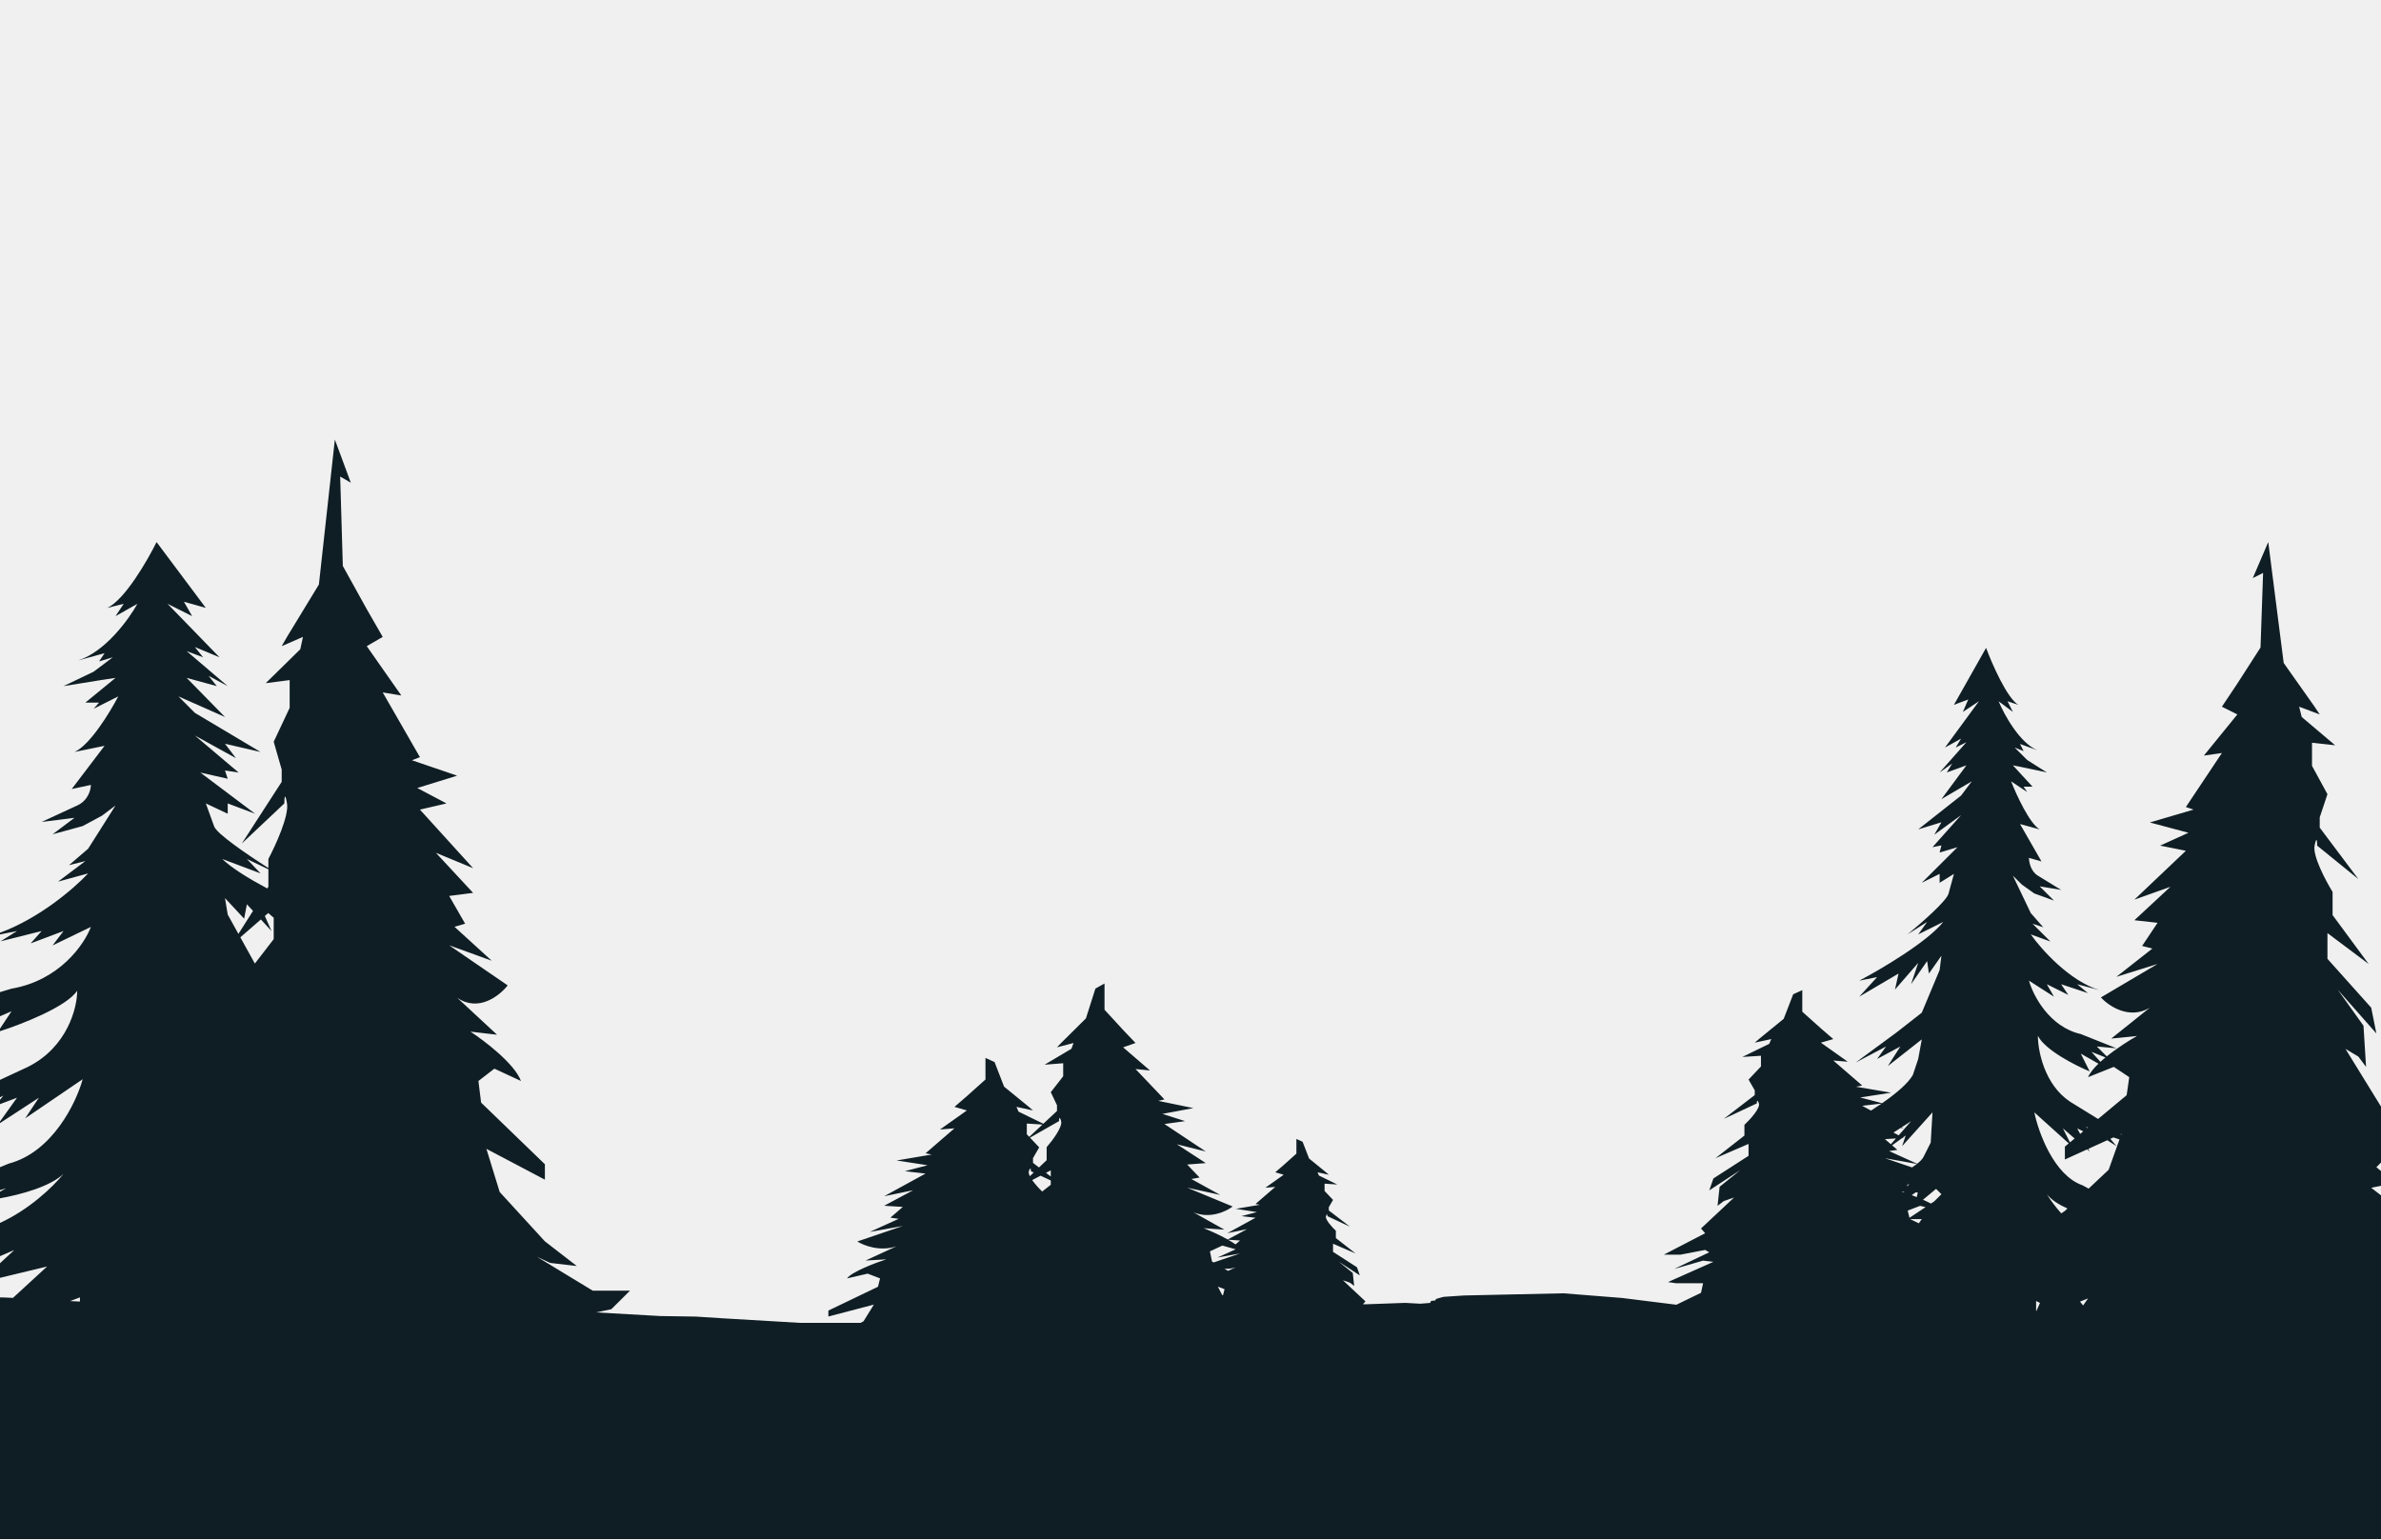
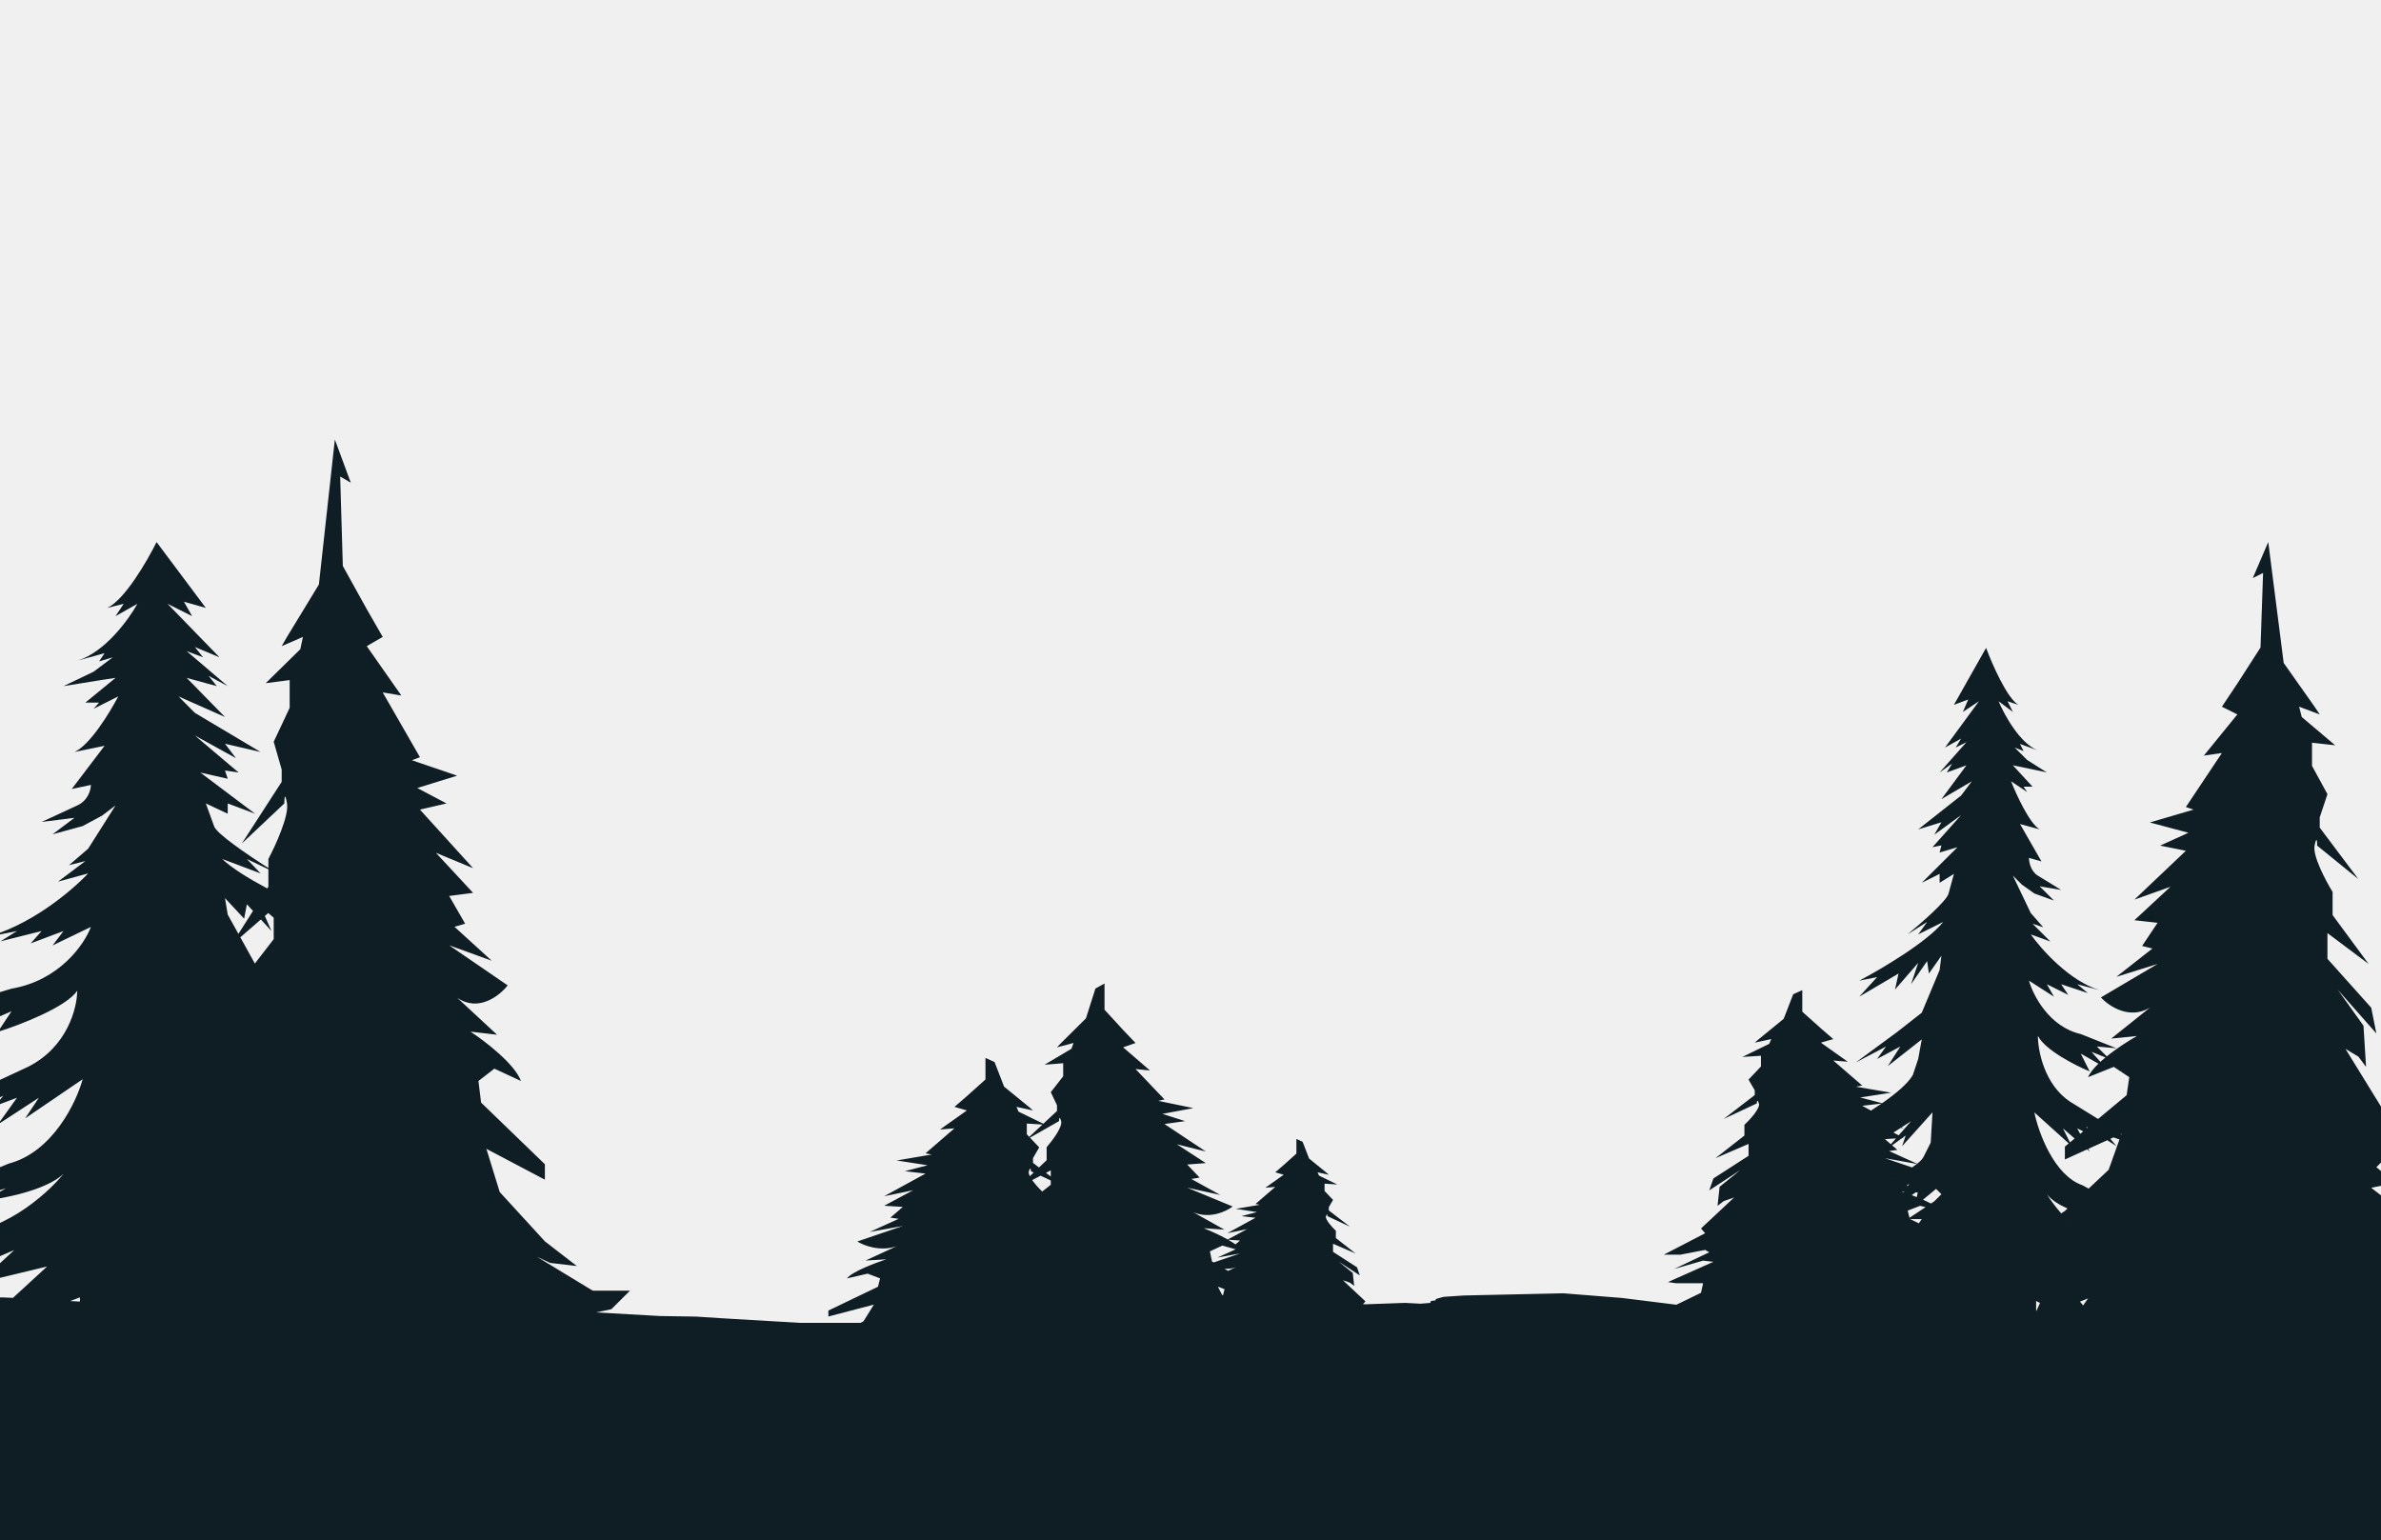
<svg xmlns="http://www.w3.org/2000/svg" width="1728" height="1117" viewBox="0 0 1728 1117" fill="none">
  <g clip-path="url(#clip0_299_997)">
-     <path fill-rule="evenodd" clip-rule="evenodd" d="M0 678.179V676.939C28.301 666.578 53.511 645.064 63.973 633.883L42.125 639.858L61.987 624.921L50.069 627.908L63.973 615.959L83.835 584.592L73.904 592.06L60.001 599.528L38.152 605.503L54.042 593.554L30.207 596.541L56.028 584.592C63.973 581.007 65.959 573.14 65.959 569.655L52.056 572.642L75.89 541.275L54.042 545.756C65.165 540.976 79.863 516.878 85.821 505.426L67.945 514.388L71.918 509.907H61.987L83.835 491.983L73.904 493.477L46.097 497.958L67.945 487.502L81.849 477.046L71.918 480.034L75.89 474.059L56.657 479.319C76.238 473.149 93.385 449.653 99.725 438.211L83.835 447.173L89.794 438.211L77.876 441.198C90.588 435.223 107.007 406.843 113.628 393.4L149.38 441.198L133.49 436.717L139.449 447.173L121.573 438.211L159.311 477.046L141.435 469.578L147.394 477.046L135.476 472.565L165.27 497.958L151.366 490.489L157.325 497.958L135.476 491.983L163.283 520.363L129.518 505.426L141.435 517.376L189.104 545.756L163.283 539.781L171.228 550.237L141.435 533.806L173.214 560.693L163.283 559.199L165.27 565.174L145.407 560.693L185.132 590.566L165.27 583.098V590.566L149.38 583.098L155.339 599.528C156.724 604.738 179.354 620.17 194.782 629.977V623.389C199.927 613.691 209.832 592.055 208.289 583.103C206.745 574.15 206.359 579.372 206.359 583.103L175.486 612.199L204.43 567.436V558.483L198.641 538.339L210.218 513.72V493.576L192.852 495.814L217.936 471.195L219.866 462.242L204.43 468.957L208.289 462.242L231.443 424.193L243.021 319L254.598 350.334L246.88 345.858L248.809 410.764L266.175 442.099L277.752 462.242L266.175 468.957L291.259 504.767L277.752 502.529L304.766 549.53L298.977 551.768L331.78 562.959L302.836 571.912L324.061 583.103L304.766 587.579L343.357 630.104L316.343 618.913L343.357 648.009L325.991 650.247L337.568 670.391L329.85 672.629L356.864 697.249L325.991 686.058L368.441 715.154C362.652 722.615 347.216 734.85 331.78 724.107L360.723 750.964L341.427 748.726C351.718 755.441 373.458 772.003 378.089 784.537L358.793 775.584L347.216 784.537L349.146 800.204L395.455 844.967V856.158L353.005 833.776L362.652 865.111L395.455 900.921L418.609 918.826L399.314 916.588L389.666 912.112L430.186 936.732H457.2L443.693 950.161L432.644 952.491L479.126 955.126L505.047 955.523L523.561 956.716L580.955 960.097H624.552L626.701 958.931L634.201 946.829L601.201 955.474V951.151L637.201 933.862L638.701 927.81L629.701 924.352L614.701 927.81C618.301 922.969 635.201 916.572 643.201 913.979L628.201 914.843L650.701 904.47C638.701 908.619 626.701 903.893 622.201 901.012L655.201 889.773L631.201 894.096L652.201 884.587L646.201 883.722L655.201 875.942L641.701 875.077L662.701 863.839L641.701 868.162L671.701 851.737L656.701 850.008L673.201 845.685L650.701 842.227L676.201 837.905L671.701 837.041L692.701 818.887L682.201 819.751L701.701 805.92L692.701 803.326L701.701 795.546L715.201 783.443V770.8V767.8L721.801 770.8L728.701 788.63L746.701 803.326L749.701 805.92L737.701 803.326L739.201 806.784L757.198 815.56L767.101 806.316V802.116L762.601 792.664L771.601 781.112V771.66L758.101 772.711L777.601 761.159L779.101 756.958L767.101 760.109L770.101 756.958L788.101 739.105L795.001 717.445L801.601 713.8V717.445V732.804L815.101 747.506L824.101 756.958L815.101 760.109L834.601 776.911L824.101 775.861L845.101 797.915L840.601 798.965L866.101 804.216L843.601 808.417L860.101 813.667L845.101 815.768L875.101 835.721L854.101 830.47L875.101 844.123L861.601 845.173L870.601 854.624L864.601 855.674L885.601 867.226L861.601 861.976L894.601 875.628C890.101 879.128 878.101 884.869 866.101 879.829L888.601 892.431L873.601 891.38C877.953 893.094 884.94 896.176 890.986 899.577L905.06 892.049L890.742 894.995L911.196 883.801L900.969 882.623L912.219 879.677L896.878 877.321L914.265 874.375L911.196 873.786L925.515 861.415L918.355 862.004L931.651 852.578L925.515 850.81L931.651 845.508L940.855 837.261V828.644V826.6L945.355 828.644L950.06 840.795L962.333 850.81L964.378 852.578L956.196 850.81L957.219 853.167L970.515 859.647L961.31 859.058V864.36L967.446 870.841L964.378 876.143V878.499L979.719 890.282L963.355 882.623C963.355 881.641 963.151 880.267 962.333 882.623C961.515 884.98 966.765 890.674 969.492 893.227V898.529L983.81 909.723L967.446 902.653V908.544L984.833 919.738L986.878 925.629L971.537 915.614L981.765 923.862L982.787 933.288L979.719 930.931L974.605 929.164L990.969 944.481L989.151 946.575H991.974L1019.75 945.581L1030.85 946.177L1037.56 945.638C1037.95 945.606 1038.26 945.274 1038.26 944.876C1038.26 944.485 1038.55 944.157 1038.94 944.116L1041.43 943.849C1041.73 943.816 1041.96 943.558 1041.96 943.251C1041.96 942.982 1042.14 942.746 1042.4 942.672L1047.11 941.323C1047.38 941.245 1047.66 941.197 1047.94 941.178L1062.33 940.212L1134.53 938.621L1177.12 942.002L1216.64 946.926L1234.5 938.259L1236 931.343H1216.5L1210.5 930.479L1243.5 915.783L1236 914.918L1215 920.97L1240.5 908.867L1237.5 907.138L1219.5 910.596H1207.5L1237.5 895.036L1234.5 891.578L1258.5 869.101L1251 871.695L1246.5 875.153L1248 861.321L1263 849.218L1240.5 863.914L1243.5 855.27L1269 838.845V830.2L1245 840.574L1266 824.149V816.368C1270 812.622 1277.7 804.266 1276.5 800.808C1275.3 797.35 1275 799.367 1275 800.808L1251 812.046L1273.5 794.757V791.299L1269 783.518L1278 774.009V766.229L1264.5 767.093L1284 757.584L1285.5 754.126L1273.5 756.72L1276.5 754.126L1294.5 739.43L1301.4 721.6L1308 718.6V721.6V734.243L1321.5 746.346L1330.5 754.126L1321.5 756.72L1341 770.551L1330.5 769.687L1351.5 787.841L1347 788.705L1372.5 793.028L1350 796.486L1365.94 800.66C1376.05 793.634 1384.71 786.331 1388.24 780.179L1392.13 768.555L1394.72 754.347L1370.08 773.721L1379.16 759.514L1362.3 768.555L1368.79 759.514L1346.75 771.138L1376.57 749.181L1394.72 734.974L1407.68 703.976L1408.98 693.643L1399.9 706.559L1398.61 697.518L1386.94 714.308L1392.13 698.809L1375.27 718.183L1377.86 706.559L1349.34 723.349L1362.3 709.142L1349.34 711.725C1364.9 703.545 1398.87 683.569 1410.28 669.103L1392.13 678.144L1398.61 669.103L1384.35 678.144C1393.85 670.395 1413.13 653.604 1414.17 648.438L1418.06 634.23L1407.68 640.688V634.23L1394.72 640.688L1420.65 614.857L1407.68 618.732L1408.98 613.565L1402.5 614.857L1423.24 591.608L1403.79 605.816L1408.98 596.775L1392.13 601.941L1423.24 577.401L1431.02 567.068L1408.98 579.984L1427.13 555.444L1412.87 560.61L1416.76 554.153L1407.68 560.61L1427.13 538.654L1419.35 542.528L1423.24 536.07L1411.57 542.528L1436.21 508.947L1424.54 516.697L1428.43 507.656L1418.06 511.53L1441.39 470.2C1445.72 481.824 1456.43 506.364 1464.73 511.53L1456.95 508.947L1460.84 516.697L1450.47 508.947C1454.61 518.842 1465.8 539.159 1478.58 544.493L1466.03 539.945L1468.62 545.111L1462.14 542.528L1471.21 551.569L1485.48 560.61L1467.33 556.736L1460.84 555.444L1475.1 570.943H1468.62L1471.21 574.818L1459.55 567.068C1463.44 576.97 1473.03 597.808 1480.29 601.941L1466.03 598.066L1481.59 625.189L1472.51 622.606C1472.51 625.62 1473.81 632.422 1478.99 635.522L1495.85 645.855L1480.29 643.271L1490.66 653.604L1476.4 648.438L1467.33 641.98L1460.84 635.522L1473.81 662.645L1482.88 672.978L1475.1 670.395L1488.07 683.31L1473.81 678.144C1481.63 689.224 1502.1 712.037 1523.76 718.624L1507.52 714.308L1515.3 720.766L1495.85 714.308L1501.04 722.058L1485.48 714.308L1490.66 723.349L1472.51 711.725C1475.54 722.488 1487.29 745.306 1510.11 750.473L1536.04 760.805L1521.78 759.514L1528.97 766.675C1536.56 760.542 1545.41 754.968 1550.89 751.884L1532.21 753.751L1560.23 731.346C1545.29 740.308 1530.34 730.101 1524.74 723.878L1565.84 699.605L1535.95 708.941L1562.1 688.403L1554.63 686.535L1565.84 669.732L1549.02 667.864L1575.18 643.592L1549.02 652.928L1586.39 617.453L1567.71 613.718L1588.26 604.383L1560.23 596.914L1591.99 587.579L1586.39 585.712L1612.54 546.503L1599.46 548.37L1623.75 518.496L1612.54 512.895L1623.75 496.091L1640.56 469.951L1642.43 415.805L1634.96 419.539L1646.17 393.4L1657.38 481.154L1679.8 512.895L1683.53 518.496L1668.59 512.895L1670.46 520.363L1694.74 540.901L1677.93 539.034V555.838L1689.14 576.376L1683.53 593.18V600.649L1711.56 637.991L1681.66 613.718C1681.66 610.607 1681.29 606.25 1679.8 613.718C1678.3 621.187 1687.89 639.236 1692.87 647.326V664.13L1719.03 699.605L1689.14 677.2V695.871L1720.9 731.346L1724.63 750.017L1696.61 718.276L1715.29 744.416L1717.16 774.289L1711.56 766.821L1702.21 761.22L1728 803.097V843.741L1724.63 847.107L1728 849.878V860.623L1720.9 862.043L1728 867.529V1117H0V941.646L1.456 941.604L9.408 941.946L34.18 919.177L0 927.402V916.803L10.345 907.227L0 911.673V887.543C20.903 877.981 37.999 861.897 46.097 851.961C36.23 861.237 15.352 866.912 0 869.686V864.891L4.387 862.417L0 863.736V847.107L6.373 844.493C38.152 836.128 55.366 800.18 60.001 783.252L18.29 811.632L28.221 796.695L0 815.088V813.917L12.332 796.695L0 801.332V798.21L2.401 795.201L0 796.369V783.729L20.276 774.289C48.878 759.95 56.028 731.471 56.028 719.023C48.337 730.592 16.443 743.094 0 748.397V746.533L8.359 733.96L0 737.552V720.044L8.359 717.529C43.316 711.555 61.325 685.166 65.959 672.719L38.152 686.162L46.097 675.706L22.263 684.668L30.207 675.706L0.414 683.175L12.332 675.706L0 678.179ZM1526.97 719.475L1523.76 718.624C1524.83 718.948 1525.9 719.233 1526.97 719.475ZM1480.29 545.111L1478.58 544.493C1479.15 544.729 1479.72 544.936 1480.29 545.111ZM54.042 480.034C54.918 479.831 55.79 479.592 56.657 479.319L54.042 480.034ZM58.014 941.582V944.62L53.296 944.388L50.928 944.247L58.014 941.582ZM1477.7 951.348H1477.97L1480.52 945.613L1477.7 944.209V951.348ZM194.782 630.897L179.173 623.427L189.104 633.883L161.297 623.427C168.143 629.98 180.29 637.509 193.968 644.814L194.782 643.533V630.897ZM194.695 662.633L198.641 666.058V681.582L184.967 699.308L174.42 680.272L189.319 667.31L197.049 675.706L192.212 664.793L194.695 662.633ZM183.614 661.113L179.173 656.288L177.187 666.744L163.283 651.807L165.27 663.757L173.033 677.77L183.614 661.113ZM1511.82 947.437L1509.55 944.668L1515.4 942.329L1511.82 947.437ZM1503.61 888.414L1503.66 888.46L1504.19 888.183L1503.61 888.414ZM1498.58 878.847L1495.93 880.613C1491.46 875.568 1487.87 870.598 1485.48 866.715C1488.95 871.039 1494.51 874.459 1500.47 877.069L1498.58 878.847ZM1530.34 848.974L1515.81 862.647L1511.41 860.257C1490.66 853.024 1479.43 821.94 1476.4 807.302L1501.39 829.828L1498.58 832.17V841.505L1514.78 834.148L1516.59 835.717L1515.56 833.795L1529.35 827.528L1536.04 831.842L1531.58 826.513L1533.81 825.503L1538.21 826.964L1530.34 848.974ZM1505.66 826.276L1502.26 829.11L1497.15 818.926L1505.66 826.276ZM1511.88 821.097L1509.68 822.927L1507.52 818.926L1511.88 821.097ZM1515.15 818.374L1514.68 818.763L1514 817.635L1515.15 818.374ZM1539.42 823.579L1538.99 823.151L1539.68 822.834L1539.42 823.579ZM1502.33 799.553L1522.68 812.1L1543.42 794.828L1545.29 781.758L1534.08 774.289L1515.4 781.758C1516.71 778.689 1519.46 775.33 1522.93 771.975L1510.11 764.68L1516.59 777.596C1506.22 773.29 1484.18 762.097 1478.99 751.764C1478.99 762.527 1483.66 787.153 1502.33 799.553ZM1528.04 767.433C1526.76 768.488 1525.53 769.558 1524.35 770.632L1517.89 763.388L1528.04 767.433ZM1351.5 802.537L1365.57 800.915C1363.07 802.643 1360.49 804.354 1357.87 806.025L1351.5 802.537ZM1381.5 818.962L1379.49 818.548L1374.18 821.96L1377.96 823.983L1386.94 813.76L1380.07 818.177L1381.5 818.962ZM1381.5 825.878L1380.5 825.942L1373.19 831.232L1377 834.522L1371 835.387L1391.37 844.608C1393.61 842.819 1395.25 841.12 1396.01 839.591L1401.2 829.259L1402.5 807.302L1380.46 831.842L1383.05 824.093L1380.97 825.596L1381.5 825.878ZM1368 826.742L1375.98 826.231L1372.28 830.445L1368 826.742ZM1368 840.574L1391.19 844.75C1390.14 845.576 1388.96 846.42 1387.68 847.276L1368 840.574ZM1372.88 855.399C1372.99 855.433 1373.09 855.467 1373.19 855.5L1373.1 855.546L1372.5 855.27C1372.57 855.294 1372.64 855.318 1372.71 855.341C1372.77 855.361 1372.82 855.38 1372.88 855.399ZM1384.51 860.805L1383.83 860.493L1385.64 858.965L1384.51 860.805ZM1380 864.779L1381.98 864.893L1381.7 865.343C1381.1 865.14 1380.53 864.951 1380 864.779ZM1390.32 865.374L1387.41 867.385C1388.6 867.836 1389.84 868.314 1391.08 868.815L1391.83 865.461L1390.32 865.374ZM1401.37 873.491C1399.59 872.55 1397.63 871.616 1395.6 870.719L1405.09 862.84L1408.98 866.715L1403.79 871.881L1401.37 873.491ZM1393.5 875.153L1397.48 876.071L1385.8 883.834L1384.5 878.611L1393.5 875.153ZM1392.59 887.826L1386.28 884.797H1394.72L1392.59 887.826ZM1391.96 864.243L1392.09 864.3L1392.13 864.131L1391.96 864.243ZM756.56 816.156L745.201 815.429V823.209L746.985 825.094L756.56 816.156ZM747.52 825.659L754.201 832.718L749.701 840.498V843.956L754.049 847.297L759.601 842.022V832.571C763.601 828.02 771.301 817.868 770.101 813.667C768.901 809.467 768.601 811.917 768.601 813.667L747.52 825.659ZM750.208 850.947L748.201 850.008C748.201 848.567 747.901 846.55 746.701 850.008C746.383 850.926 746.692 852.19 747.393 853.622L750.208 850.947ZM749.108 856.458L755.175 853.273L762.601 856.751V859.875L756.357 864.761C754.13 862.595 751.184 859.427 749.108 856.458ZM762.601 853.869L759.126 851.198L762.601 849.373V853.869ZM891.278 899.742C893.226 900.846 895.068 901.982 896.685 903.115L899.946 900.297L891.278 899.742ZM896.783 906.694L887.101 903.983L878.101 908.183L879.601 915.535L880.806 916.238L899.946 909.723L883.583 912.668L896.783 906.694ZM888.636 920.806L891.251 922.331L896.878 919.738C894.061 920.711 891.244 920.968 888.636 920.806ZM883.88 933.795L887.074 940.056L887.674 939.768L888.696 935.644L883.88 933.795Z" fill="#0F1E24" />
+     <path fill-rule="evenodd" clip-rule="evenodd" d="M231.443 424.193L208.288 462.242L204.429 468.957L219.866 462.242L217.936 471.195L192.852 495.814L210.218 493.576V513.72L198.641 538.339L204.429 558.483V567.436L175.486 612.199L206.359 583.103C206.359 579.372 206.745 574.15 208.288 583.103C209.832 592.055 199.927 613.691 194.782 623.389V629.977C179.353 620.17 156.724 604.738 155.338 599.528L149.38 583.098L165.269 590.566V583.098L185.131 590.566L145.407 560.693L165.269 565.174L163.283 559.199L173.214 560.693L141.435 533.806L171.228 550.237L163.283 539.781L189.104 545.756L141.435 517.376L129.518 505.426L163.283 520.363L135.476 491.983L157.324 497.958L151.366 490.489L165.269 497.958L135.476 472.565L147.393 477.046L141.435 469.578L159.311 477.046L121.573 438.211L139.449 447.173L133.49 436.717L149.38 441.198L113.628 393.4C107.007 406.843 90.588 435.223 77.876 441.198L89.793 438.211L83.835 447.173L99.724 438.211C93.385 449.653 76.238 473.149 56.657 479.319L54.042 480.034C54.918 479.831 55.789 479.592 56.657 479.319L75.89 474.059L71.918 480.034L81.849 477.046L67.945 487.502L46.097 497.958L73.904 493.477L83.835 491.983L61.986 509.907H71.918L67.945 514.388L85.821 505.426C79.862 516.878 65.164 540.976 54.042 545.756L75.89 541.275L52.056 572.642L65.959 569.655C65.959 573.14 63.973 581.007 56.028 584.592L30.207 596.541L54.042 593.554L38.152 605.503L60 599.528L73.904 592.06L83.835 584.592L63.973 615.959L50.069 627.908L61.986 624.921L42.124 639.858L63.973 633.883C51.983 646.696 20.626 673.079 -12.556 680.697L-17.462 681.681C-15.823 681.401 -14.188 681.072 -12.556 680.697L12.331 675.706L0.414 683.175L30.207 675.706L22.262 684.668L46.097 675.706L38.152 686.162L65.959 672.719C61.324 685.166 43.316 711.555 8.359 717.529L-31.365 729.479L-9.517 727.985L-23.42 738.441L-3.558 732.466L-19.448 745.909L8.359 733.96L-1.572 748.897C14.318 743.918 48.083 730.973 56.028 719.023C56.028 731.471 48.877 759.95 20.276 774.289L-21.434 793.707L-55.2 801.176L-33.351 799.682L-45.269 808.644L-21.434 802.669L-31.365 811.632L2.4 795.201L-3.558 802.669L12.331 796.695L-1.572 816.113L28.221 796.695L18.29 811.632L60 783.252C55.366 800.18 38.152 836.128 6.373 844.493L-15.476 853.455L-41.296 860.923L-23.42 859.429L-31.365 869.885L-11.503 860.923L-25.407 871.379L4.387 862.417L-11.503 871.379C2.4 869.885 33.385 863.911 46.097 851.961C33.517 867.396 -0.778 897.668 -37.324 895.278L-11.503 898.265L-33.351 911.708L-5.545 905.734L-17.462 919.177L10.345 907.227L-15.476 931.126L34.18 919.177L9.408 941.946L1.455 941.604L-19.2 942.196V1184.2L1784.4 1184.2V935.8L1764.38 937.754L1732.11 910.588L1730.24 895.651H1754.52L1762 893.784L1720.9 862.043L1730.24 860.176L1756.39 873.246L1724.63 847.107L1728.37 843.372L1750.79 850.841H1765.73L1728.37 817.233L1732.11 809.764L1702.21 761.22L1711.56 766.821L1717.16 774.289L1715.29 744.416L1696.61 718.276L1724.63 750.017L1720.9 731.346L1689.14 695.871V677.2L1719.03 699.605L1692.87 664.13V647.326C1687.89 639.236 1678.3 621.187 1679.8 613.718C1681.29 606.25 1681.66 610.607 1681.66 613.718L1711.56 637.991L1683.53 600.649V593.18L1689.14 576.376L1677.93 555.838V539.034L1694.74 540.901L1670.46 520.363L1668.59 512.895L1683.53 518.496L1679.8 512.895L1657.38 481.154L1646.17 393.4L1634.96 419.539L1642.43 415.805L1640.56 469.951L1623.75 496.091L1612.54 512.895L1623.75 518.496L1599.46 548.37L1612.54 546.503L1586.39 585.712L1591.99 587.579L1560.23 596.914L1588.26 604.383L1567.71 613.718L1586.39 617.453L1549.02 652.928L1575.18 643.592L1549.02 667.864L1565.84 669.732L1554.63 686.535L1562.1 688.403L1535.95 708.941L1565.84 699.605L1524.74 723.878C1530.34 730.101 1545.29 740.308 1560.23 731.346L1532.21 753.751L1550.89 751.884C1545.41 754.968 1536.56 760.542 1528.97 766.675L1521.78 759.514L1536.04 760.805L1510.11 750.473C1487.29 745.306 1475.54 722.488 1472.51 711.725L1490.66 723.349L1485.48 714.308L1501.04 722.058L1495.85 714.308L1515.3 720.766L1507.52 714.308L1523.76 718.624C1524.83 718.948 1525.9 719.233 1526.97 719.475L1523.76 718.624C1502.1 712.037 1481.63 689.224 1473.81 678.144L1488.07 683.31L1475.1 670.395L1482.88 672.978L1473.81 662.645L1460.84 635.522L1467.32 641.98L1476.4 648.438L1490.66 653.604L1480.29 643.271L1495.85 645.855L1478.99 635.522C1473.81 632.422 1472.51 625.62 1472.51 622.606L1481.59 625.189L1466.03 598.066L1480.29 601.941C1473.03 597.808 1463.44 576.97 1459.55 567.068L1471.21 574.818L1468.62 570.943H1475.1L1460.84 555.444L1467.32 556.736L1485.48 560.61L1471.21 551.569L1462.14 542.528L1468.62 545.111L1466.03 539.945L1478.58 544.493C1479.15 544.729 1479.72 544.936 1480.29 545.111L1478.58 544.493C1465.8 539.159 1454.61 518.842 1450.47 508.947L1460.84 516.697L1456.95 508.947L1464.73 511.53C1456.43 506.364 1445.72 481.824 1441.39 470.2L1418.06 511.53L1428.43 507.656L1424.54 516.697L1436.21 508.947L1411.57 542.528L1423.24 536.07L1419.35 542.528L1427.13 538.654L1407.68 560.61L1416.76 554.153L1412.87 560.61L1427.13 555.444L1408.98 579.984L1431.02 567.068L1423.24 577.401L1392.12 601.941L1408.98 596.775L1403.79 605.816L1423.24 591.608L1402.5 614.857L1408.98 613.565L1407.68 618.732L1420.65 614.857L1394.72 640.688L1407.68 634.23V640.688L1418.06 634.23L1414.17 648.438C1413.13 653.604 1393.85 670.395 1384.35 678.144L1398.61 669.103L1392.12 678.144L1410.28 669.103C1398.87 683.569 1364.9 703.545 1349.34 711.725L1362.3 709.142L1349.34 723.349L1377.86 706.559L1375.27 718.183L1392.12 698.809L1386.94 714.308L1398.61 697.518L1399.9 706.559L1408.98 693.643L1407.68 703.976L1394.72 734.974L1376.57 749.181L1346.75 771.138L1368.79 759.514L1362.3 768.555L1379.16 759.514L1370.08 773.721L1394.72 754.347L1392.12 768.555L1388.24 780.179C1384.71 786.331 1376.05 793.634 1365.94 800.66L1350 796.486L1372.5 793.028L1347 788.705L1351.5 787.841L1330.5 769.687L1341 770.551L1321.5 756.72L1330.5 754.126L1321.5 746.346L1308 734.243V721.6V718.6L1301.4 721.6L1294.5 739.43L1276.5 754.126L1273.5 756.72L1285.5 754.126L1284 757.584L1264.5 767.093L1278 766.229V774.009L1269 783.518L1273.5 791.299V794.757L1251 812.046L1275 800.808C1275 799.367 1275.3 797.35 1276.5 800.808C1277.7 804.266 1270 812.622 1266 816.368V824.149L1245 840.574L1269 830.2V838.845L1243.5 855.27L1240.5 863.914L1263 849.218L1248 861.321L1246.5 875.153L1251 871.695L1258.5 869.101L1234.5 891.578L1237.5 895.036L1207.5 910.596H1219.5L1237.5 907.138L1240.5 908.867L1215 920.97L1236 914.918L1243.5 915.783L1210.5 930.479L1216.5 931.343H1236L1234.5 938.259L1216.64 946.926L1177.12 942.002L1134.53 938.621L1062.33 940.212L1047.94 941.178C1047.66 941.197 1047.38 941.246 1047.11 941.323L1042.4 942.672C1042.14 942.746 1041.96 942.982 1041.96 943.251C1041.96 943.558 1041.73 943.816 1041.42 943.849L1038.94 944.116C1038.55 944.157 1038.26 944.485 1038.26 944.876C1038.26 945.274 1037.95 945.606 1037.56 945.638L1030.85 946.178L1019.75 945.581L991.974 946.575H989.151L990.969 944.481L974.605 929.164L979.719 930.931L982.787 933.288L981.764 923.862L971.537 915.614L986.878 925.629L984.832 919.738L967.446 908.544V902.653L983.81 909.723L969.492 898.529V893.227C966.764 890.674 961.514 884.98 962.332 882.623C963.151 880.267 963.355 881.641 963.355 882.623L979.719 890.282L964.378 878.499V876.143L967.446 870.841L961.31 864.36V859.058L970.514 859.647L957.219 853.167L956.196 850.81L964.378 852.578L962.332 850.81L950.06 840.795L945.355 828.644L940.855 826.6V828.644V837.261L931.651 845.508L925.514 850.81L931.651 852.578L918.355 862.004L925.514 861.415L911.196 873.786L914.264 874.375L896.878 877.321L912.219 879.677L900.969 882.623L911.196 883.801L890.742 894.995L905.06 892.049L890.986 899.577C884.94 896.176 877.954 893.094 873.602 891.38L888.602 892.431L866.102 879.829C878.102 884.869 890.102 879.128 894.602 875.628L861.602 861.976L885.602 867.226L864.602 855.674L870.602 854.624L861.602 845.173L875.102 844.123L854.102 830.47L875.102 835.721L845.102 815.768L860.102 813.667L843.602 808.417L866.102 804.216L840.602 798.965L845.102 797.915L824.102 775.861L834.602 776.911L815.102 760.109L824.102 756.958L815.102 747.506L801.602 732.804V717.445V713.8L795.002 717.445L788.102 739.105L770.102 756.958L767.102 760.109L779.102 756.958L777.602 761.159L758.102 772.711L771.602 771.66V781.112L762.602 792.664L767.102 802.116V806.316L757.199 815.56L739.202 806.784L737.702 803.326L749.702 805.92L746.702 803.326L728.702 788.63L721.802 770.8L715.202 767.8V770.8V783.443L701.702 795.546L692.702 803.326L701.702 805.92L682.202 819.751L692.702 818.887L671.702 837.041L676.202 837.905L650.702 842.227L673.202 845.685L656.702 850.008L671.702 851.737L641.702 868.162L662.702 863.839L641.702 875.077L655.202 875.942L646.202 883.722L652.202 884.587L631.202 894.096L655.202 889.773L622.202 901.012C626.702 903.893 638.702 908.619 650.702 904.47L628.202 914.843L643.202 913.979C635.202 916.572 618.302 922.969 614.702 927.81L629.702 924.352L638.702 927.81L637.202 933.862L601.202 951.151V955.474L634.202 946.829L626.702 958.931L624.553 960.097H580.955L523.56 956.717L505.046 955.523L479.126 955.126L432.643 952.491L443.693 950.161L457.2 936.732H430.186L389.666 912.112L399.313 916.588L418.609 918.826L395.454 900.921L362.652 865.111L353.004 833.776L395.454 856.158V844.967L349.145 800.204L347.216 784.537L358.793 775.584L378.088 784.537C373.458 772.003 351.718 755.441 341.427 748.726L360.723 750.964L331.779 724.107C347.216 734.85 362.652 722.615 368.441 715.154L325.991 686.058L356.863 697.249L329.85 672.629L337.568 670.391L325.991 650.247L343.357 648.009L316.343 618.913L343.357 630.104L304.766 587.579L324.061 583.103L302.836 571.912L331.779 562.959L298.977 551.768L304.766 549.53L277.752 502.529L291.259 504.767L266.175 468.957L277.752 462.242L266.175 442.099L248.809 410.764L246.879 345.858L254.598 350.334L243.02 319L231.443 424.193ZM58.014 944.62V941.582L50.928 944.247L53.296 944.388L58.014 944.62ZM1477.97 951.348H1477.7V944.209L1480.52 945.613L1477.97 951.348ZM1741.4 939.998L1753.56 938.811L1735.84 936.728L1741.4 939.998ZM179.173 623.427L194.782 630.897V643.533L193.968 644.814C180.29 637.509 168.143 629.98 161.297 623.427L189.104 633.883L179.173 623.427ZM198.641 666.058L194.694 662.633L192.211 664.793L197.049 675.706L189.319 667.31L174.419 680.272L184.967 699.308L198.641 681.582V666.058ZM179.173 656.288L183.614 661.113L173.033 677.77L165.269 663.757L163.283 651.807L177.186 666.744L179.173 656.288ZM1509.54 944.668L1511.82 947.437L1515.4 942.329L1509.54 944.668ZM1503.66 888.46L1503.61 888.414L1504.19 888.183L1503.66 888.46ZM1495.93 880.613L1498.58 878.847L1500.47 877.069C1494.51 874.459 1488.95 871.039 1485.48 866.715C1487.87 870.598 1491.46 875.568 1495.93 880.613ZM1515.81 862.647L1530.34 848.974L1538.21 826.964L1533.81 825.503L1531.58 826.513L1536.04 831.842L1529.35 827.528L1515.56 833.795L1516.59 835.717L1514.78 834.148L1498.58 841.505V832.17L1501.39 829.828L1476.4 807.302C1479.43 821.94 1490.66 853.024 1511.41 860.257L1515.81 862.647ZM1502.26 829.11L1505.66 826.276L1497.15 818.926L1502.26 829.11ZM1509.68 822.927L1511.88 821.097L1507.52 818.926L1509.68 822.927ZM1514.68 818.763L1515.15 818.374L1514 817.635L1514.68 818.763ZM1538.99 823.151L1539.42 823.579L1539.68 822.834L1538.99 823.151ZM1522.68 812.1L1502.33 799.553C1483.66 787.153 1478.99 762.527 1478.99 751.764C1484.18 762.097 1506.22 773.29 1516.59 777.596L1510.11 764.68L1522.93 771.975C1519.46 775.33 1516.71 778.689 1515.4 781.758L1534.08 774.289L1545.29 781.758L1543.42 794.828L1522.68 812.1ZM1524.35 770.632C1525.53 769.558 1526.76 768.488 1528.04 767.433L1517.89 763.388L1524.35 770.632ZM1365.57 800.915L1351.5 802.537L1357.87 806.025C1360.49 804.354 1363.07 802.643 1365.57 800.915ZM1379.49 818.548L1381.5 818.962L1380.07 818.177L1386.94 813.76L1377.96 823.983L1374.18 821.96L1379.49 818.548ZM1380.5 825.942L1381.5 825.878L1380.97 825.596L1383.05 824.093L1380.46 831.842L1402.5 807.302L1401.2 829.259L1396.01 839.591C1395.25 841.12 1393.61 842.819 1391.36 844.608L1371 835.387L1377 834.522L1373.19 831.232L1380.5 825.942ZM1375.98 826.231L1368 826.742L1372.28 830.445L1375.98 826.231ZM1391.19 844.75L1368 840.574L1387.68 847.276C1388.96 846.42 1390.14 845.576 1391.19 844.75ZM1373.19 855.5C1373.09 855.467 1372.99 855.433 1372.88 855.399C1372.75 855.357 1372.63 855.314 1372.5 855.27L1373.1 855.546L1373.19 855.5ZM1383.83 860.493L1384.51 860.805L1385.64 858.965L1383.83 860.493ZM1381.98 864.893L1380 864.779C1380.53 864.951 1381.1 865.14 1381.7 865.343L1381.98 864.893ZM1387.41 867.385L1390.32 865.374L1391.83 865.461L1391.08 868.815C1389.84 868.314 1388.6 867.836 1387.41 867.385ZM1395.6 870.719C1397.63 871.616 1399.59 872.55 1401.37 873.491L1403.79 871.881L1408.98 866.715L1405.09 862.84L1395.6 870.719ZM1397.48 876.071L1393.5 875.153L1384.5 878.611L1385.8 883.834L1397.48 876.071ZM1386.28 884.797L1392.59 887.826L1394.72 884.797H1386.28ZM1392.09 864.3L1391.96 864.243L1392.12 864.131L1392.09 864.3ZM745.202 815.429L756.561 816.156L746.986 825.094L745.202 823.209V815.429ZM754.202 832.718L747.521 825.659L768.602 813.667C768.602 811.917 768.902 809.467 770.102 813.667C771.302 817.868 763.602 828.02 759.602 832.571V842.022L754.05 847.297L749.702 843.956V840.498L754.202 832.718ZM748.202 850.008L750.209 850.947L747.394 853.622C746.692 852.19 746.383 850.926 746.702 850.008C747.902 846.55 748.202 848.567 748.202 850.008ZM755.175 853.273L749.109 856.458C751.184 859.427 754.131 862.595 756.357 864.761L762.602 859.875V856.751L755.175 853.273ZM759.126 851.198L762.602 853.869V849.373L759.126 851.198ZM896.685 903.114C895.069 901.982 893.226 900.846 891.279 899.742L899.946 900.297L896.685 903.114ZM887.102 903.983L896.783 906.694L883.582 912.668L899.946 909.723L880.807 916.237L879.602 915.535L878.102 908.183L887.102 903.983ZM891.251 922.331L888.637 920.806C891.245 920.968 894.061 920.711 896.878 919.738L891.251 922.331ZM887.075 940.055L883.881 933.795L888.696 935.644L887.673 939.768L887.075 940.055Z" fill="#0F1E24" />
  </g>
  <defs>
    <clipPath id="clip0_299_997">
-       <rect width="1728" height="1117" fill="white" />
+       <rect width="1728" height="1120" fill="white" />
    </clipPath>
  </defs>
</svg>
